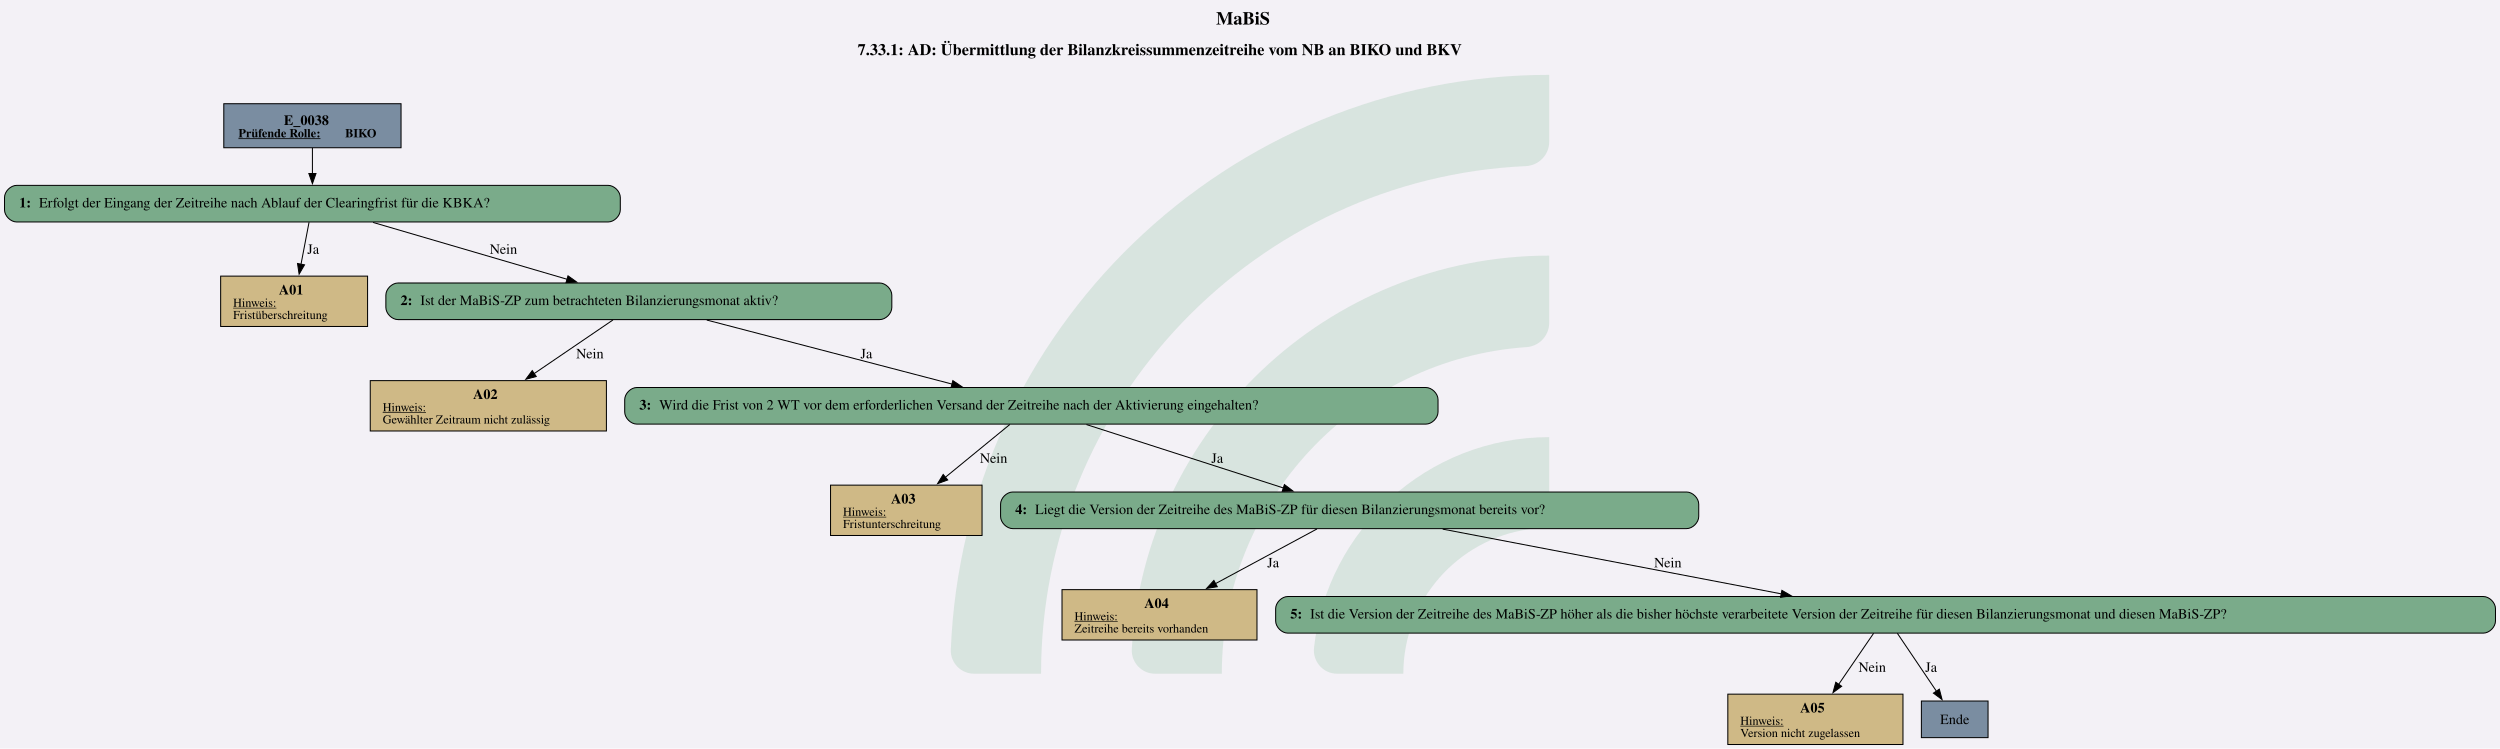
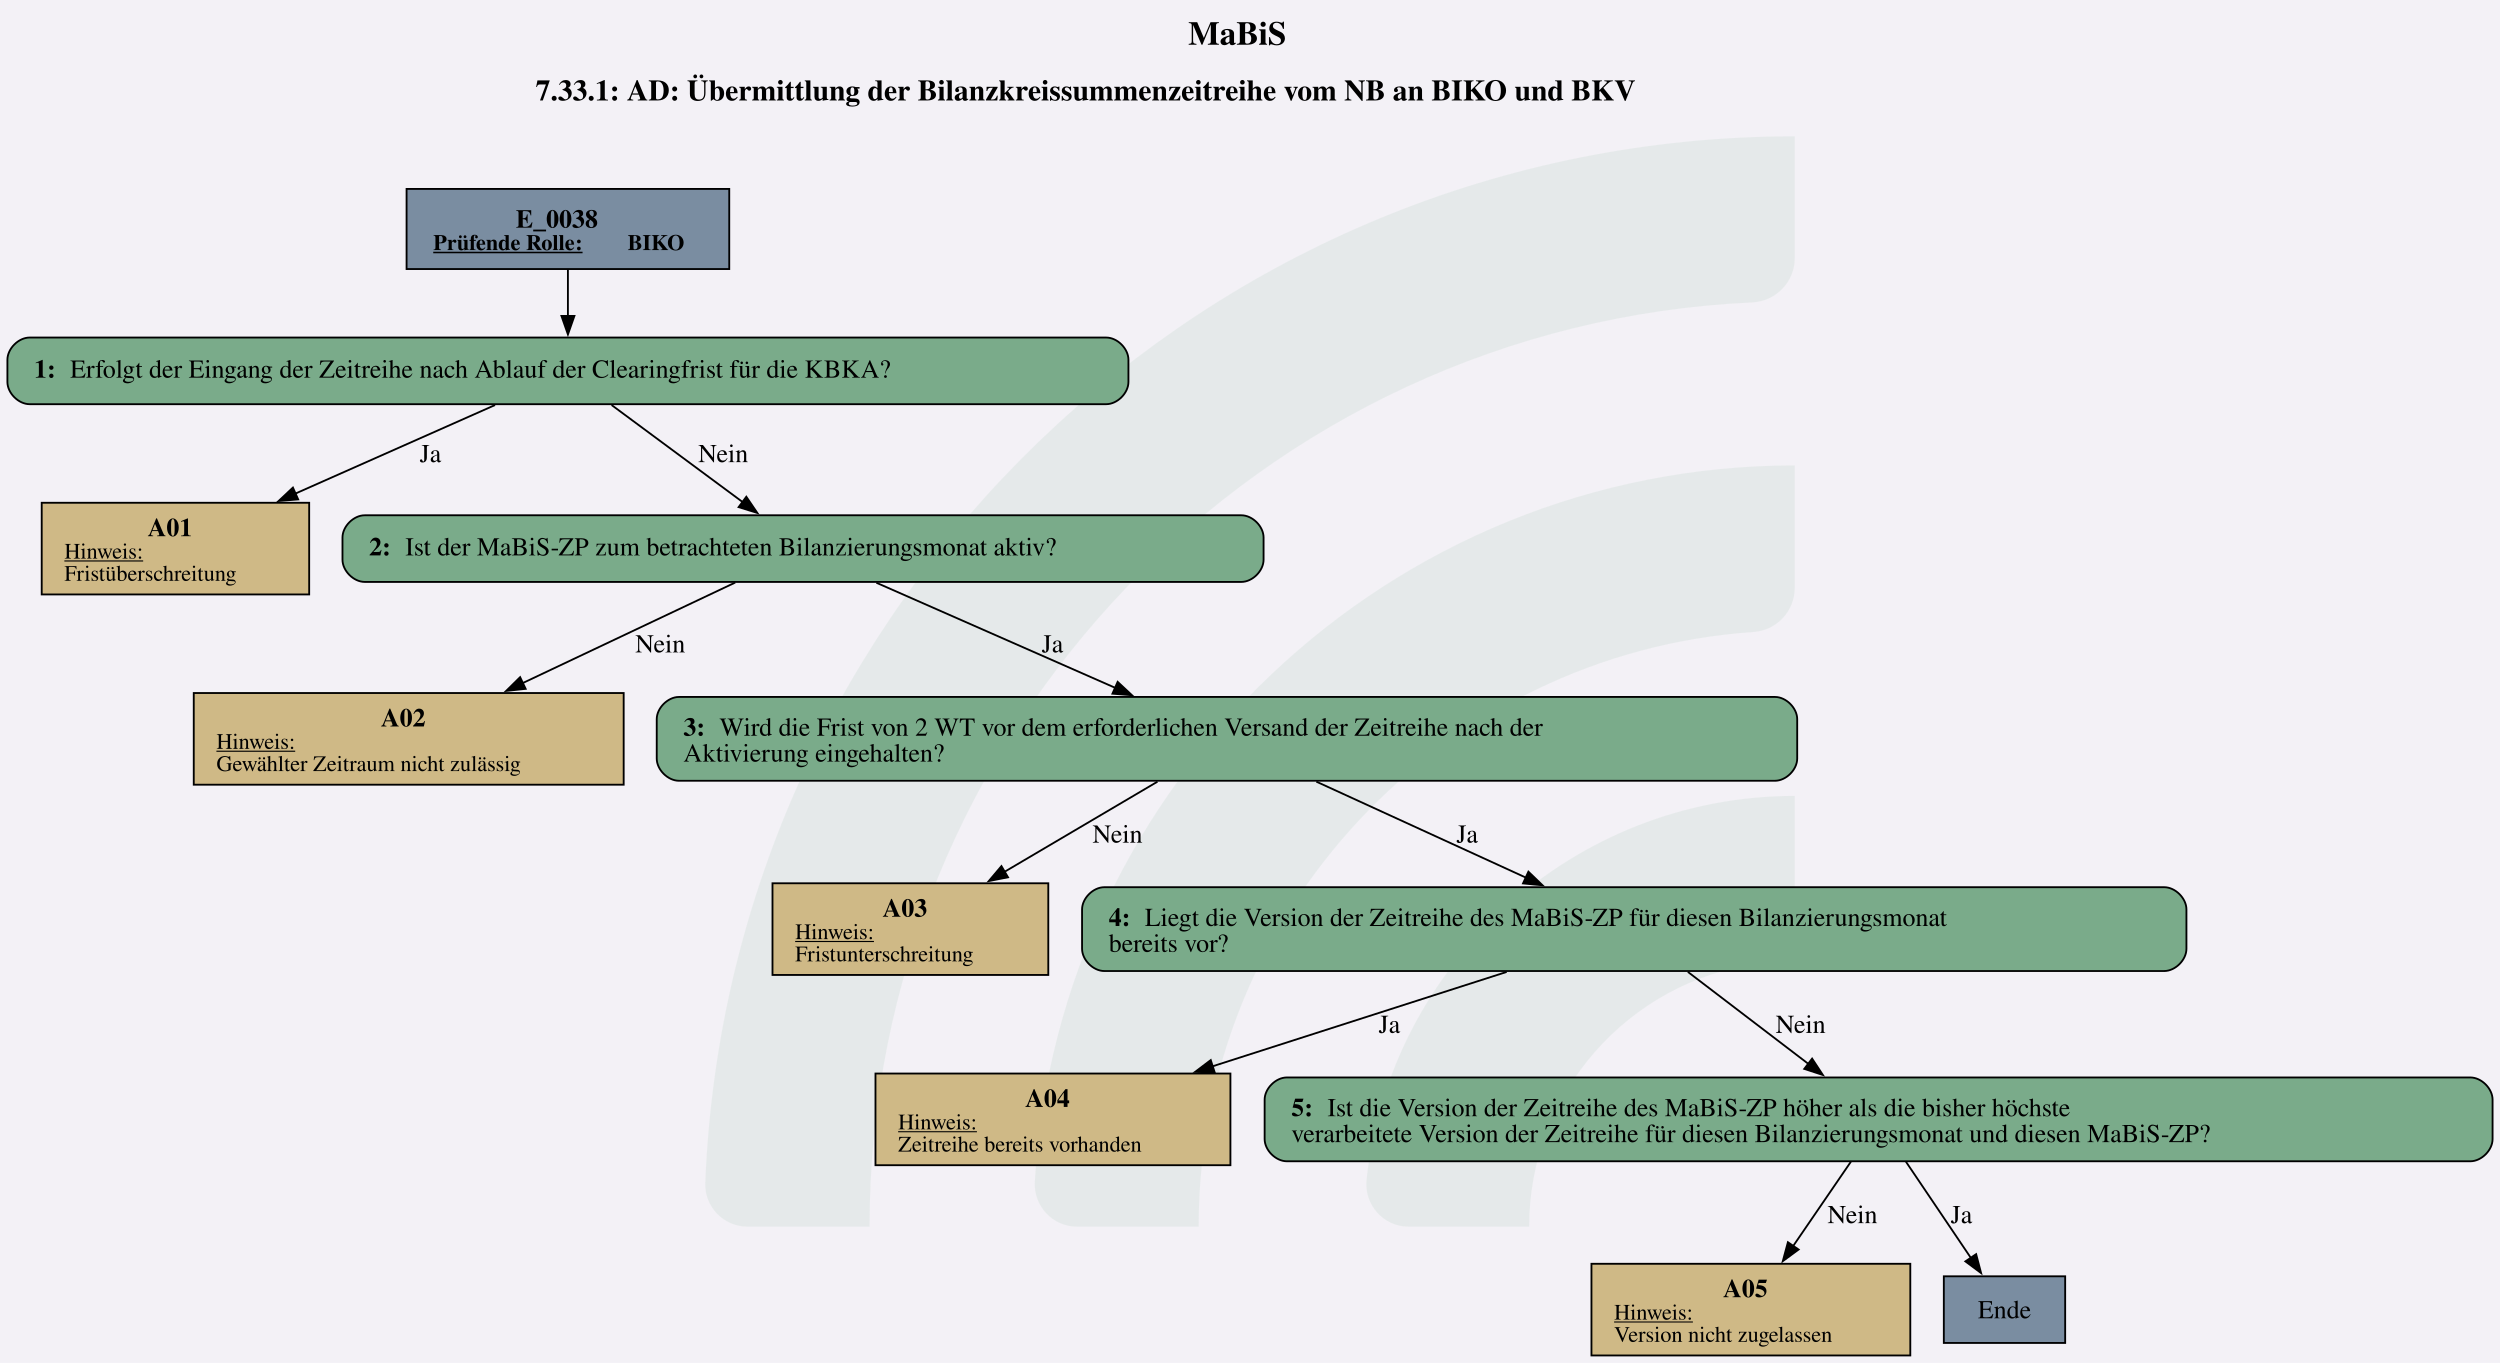
- <svg xmlns="http://www.w3.org/2000/svg" version="1.1" width="3277.333px" viewBox="0 0 3277.333 981.333" height="981.333px">
+ <svg xmlns="http://www.w3.org/2000/svg" version="1.1" width="1800.0px" viewBox="0 0 1800.0 981.333" height="981.333px">
  <g>
-     <svg version="1.1" width="3277.333px" viewBox="0 0 3277.333 981.333" height="981.333px">
-       <polygon fill="#f3f1f6" points="0,0 3277.333,0 3277.333,981.333 0,981.333" />
+     <svg version="1.1" width="1800.0px" viewBox="0 0 1800.0 981.333" height="981.333px">
+       <polygon fill="#f3f1f6" points="0,0 1800.0,0 1800.0,981.333 0,981.333" />
      <g>
-         <g transform="translate(1246.425, 98.13333) scale(1 1) translate(0, 0) scale(4.438194 4.438194) ">
+         <g transform="translate(507.7578, 98.13333) scale(1 1) translate(0, 0) scale(4.438194 4.438194) ">
          <defs id="defs2">
            <clipPath clipPathUnits="userSpaceOnUse" id="clipPath23">
              <path d="M 0,568.156 H 579.236 V 0 H 0 Z" id="path21" />
            </clipPath>
          </defs>
          <g id="layer1" transform="translate(-16.54194,-55.30527)">
            <g id="g19" clip-path="url(#clipPath23)" transform="matrix(0.3527778,0,0,-0.3527778,0.01017023,243.7368)" style="opacity:0.2">
              <g id="g25" transform="translate(122.444,32.7195)">
-                 <path d="m 0,0 h -56.104 c -11,0 -19.898,9.123 -19.463,20.115 10.594,267.191 231.277,481.302 501.029,481.302 v -56.02 c 0,-10.98 -8.688,-19.892 -19.658,-20.393 C 180.29,414.697 0,228.005 0,0" style="fill:#6ead83;fill-opacity:1;fill-rule:nonzero;stroke:none" id="path27" />
+                 <path d="m 0,0 h -56.104 c -11,0 -19.898,9.123 -19.463,20.115 10.594,267.191 231.277,481.302 501.029,481.302 v -56.02 c 0,-10.98 -8.688,-19.892 -19.658,-20.393 C 180.29,414.697 0,228.005 0,0" style="fill:#6ead83;fill-opacity:0.5;fill-rule:nonzero;stroke:none" id="path27" />
              </g>
              <g id="g29" transform="translate(273.7828,32.7195)">
-                 <path d="m 0,0 h -55.926 c -11.228,0 -20.091,9.482 -19.435,20.69 10.744,183.439 163.389,329.388 349.485,329.388 v -56.263 c 0,-10.709 -8.273,-19.617 -18.957,-20.35 C 112.819,263.696 0,144.774 0,0" style="fill:#6ead83;fill-opacity:1;fill-rule:nonzero;stroke:none" id="path31" />
+                 <path d="m 0,0 h -55.926 c -11.228,0 -20.091,9.482 -19.435,20.69 10.744,183.439 163.389,329.388 349.485,329.388 v -56.263 c 0,-10.709 -8.273,-19.617 -18.957,-20.35 C 112.819,263.696 0,144.774 0,0" style="fill:#6ead83;fill-opacity:0.5;fill-rule:nonzero;stroke:none" id="path31" />
              </g>
              <g id="g33" transform="translate(425.7667,32.7195)">
-                 <path d="m 0,0 h -55.445 c -11.653,0 -20.604,10.17 -19.334,21.753 10.866,99.032 95.031,176.341 196.919,176.341 v -57.011 c 0,-10.046 -7.283,-18.755 -17.229,-20.165 C 45.688,112.522 0,61.497 0,0" style="fill:#6ead83;fill-opacity:1;fill-rule:nonzero;stroke:none" id="path35" />
+                 <path d="m 0,0 h -55.445 c -11.653,0 -20.604,10.17 -19.334,21.753 10.866,99.032 95.031,176.341 196.919,176.341 v -57.011 c 0,-10.046 -7.283,-18.755 -17.229,-20.165 C 45.688,112.522 0,61.497 0,0" style="fill:#6ead83;fill-opacity:0.5;fill-rule:nonzero;stroke:none" id="path35" />
              </g>
            </g>
          </g>
        </g>
-         <svg width="2458pt" height="736pt" viewBox="0.00 0.00 2457.55 736.13">
+         <svg width="1350pt" height="736pt" viewBox="0.00 0.00 1350.43 736.13">
          <g id="graph0" class="graph" transform="scale(1 1) rotate(0) translate(4 732.13)">
-             <text text-anchor="start" x="1191.4" y="-708.03" font-family="Times,serif" font-weight="bold" font-size="18.00">MaBiS</text>
-             <text text-anchor="start" x="838.9" y="-677.93" font-family="Times,serif" font-weight="bold" font-size="16.00">7.33.1: AD: Übermittlung der Bilanzkreissummenzeitreihe vom NB an BIKO und BKV</text>
+             <text text-anchor="start" x="637.84" y="-708.03" font-family="Times,serif" font-weight="bold" font-size="18.00">MaBiS</text>
+             <text text-anchor="start" x="285.34" y="-677.93" font-family="Times,serif" font-weight="bold" font-size="16.00">7.33.1: AD: Übermittlung der Bilanzkreissummenzeitreihe vom NB an BIKO und BKV</text>
            <g id="node1" class="node">
-               <polygon fill="#7a8da1" stroke="black" points="389.93,-630.13 215.63,-630.13 215.63,-586.85 389.93,-586.85 389.93,-630.13" />
+               <polygon fill="#7a8da1" stroke="black" points="389.92,-630.13 215.62,-630.13 215.62,-586.85 389.92,-586.85 389.92,-630.13" />
              <text text-anchor="start" x="274.65" y="-609.19" font-family="Times,serif" font-weight="bold" font-size="14.00">E_0038</text>
-               <text text-anchor="start" x="230.03" y="-597.09" font-family="Times,serif" font-weight="bold" text-decoration="underline" font-size="12.00">Prüfende Rolle:</text>
-               <text text-anchor="start" x="335.03" y="-597.09" font-family="Times,serif" font-weight="bold" font-size="12.00"> BIKO</text>
+               <text text-anchor="start" x="230.02" y="-597.09" font-family="Times,serif" font-weight="bold" text-decoration="underline" font-size="12.00">Prüfende Rolle:</text>
+               <text text-anchor="start" x="335.02" y="-597.09" font-family="Times,serif" font-weight="bold" font-size="12.00"> BIKO</text>
            </g>
            <g id="node2" class="node">
              <path fill="#7aab8a" stroke="black" d="M593.55,-549.85C593.55,-549.85 12,-549.85 12,-549.85 6,-549.85 0,-543.85 0,-537.85 0,-537.85 0,-525.85 0,-525.85 0,-519.85 6,-513.85 12,-513.85 12,-513.85 593.55,-513.85 593.55,-513.85 599.55,-513.85 605.55,-519.85 605.55,-525.85 605.55,-525.85 605.55,-537.85 605.55,-537.85 605.55,-543.85 599.55,-549.85 593.55,-549.85" />
              <text text-anchor="start" x="14.4" y="-528.17" font-family="Times,serif" font-weight="bold" font-size="14.00">1: </text>
              <text text-anchor="start" x="33.9" y="-528.17" font-family="Times,serif" font-size="14.00">Erfolgt der Eingang der Zeitreihe nach Ablauf der Clearingfrist für die KBKA?</text>
            </g>
            <g id="edge1" class="edge">
-               <path fill="none" stroke="black" d="M302.78,-586.7C302.78,-578.84 302.78,-569.76 302.78,-561.32" />
+               <path fill="none" stroke="black" d="M302.77,-586.7C302.77,-578.84 302.77,-569.76 302.77,-561.32" />
              <polygon fill="black" stroke="black" points="306.28,-561.52 302.78,-551.52 299.28,-561.52 306.28,-561.52" />
            </g>
            <g id="node3" class="node">
-               <polygon fill="#cfb986" stroke="black" points="357.02,-460.6 212.54,-460.6 212.54,-411.08 357.02,-411.08 357.02,-460.6" />
-               <text text-anchor="start" x="269.78" y="-442.54" font-family="Times,serif" font-weight="bold" font-size="14.00">A01</text>
-               <text text-anchor="start" x="224.78" y="-430.44" font-family="Times,serif" text-decoration="underline" font-size="12.00">Hinweis:</text>
-               <text text-anchor="start" x="224.78" y="-418.44" font-family="Times,serif" font-size="12.00">Fristüberschreitung</text>
+               <polygon fill="#cfb986" stroke="black" points="163.01,-460.6 18.53,-460.6 18.53,-411.08 163.01,-411.08 163.01,-460.6" />
+               <text text-anchor="start" x="75.77" y="-442.54" font-family="Times,serif" font-weight="bold" font-size="14.00">A01</text>
+               <text text-anchor="start" x="30.77" y="-430.44" font-family="Times,serif" text-decoration="underline" font-size="12.00">Hinweis:</text>
+               <text text-anchor="start" x="30.77" y="-418.44" font-family="Times,serif" font-size="12.00">Fristüberschreitung</text>
            </g>
            <g id="edge2" class="edge">
-               <path fill="none" stroke="black" d="M299.47,-513.61C297.25,-501.98 294.23,-486.22 291.51,-472.01" />
-               <polygon fill="black" stroke="black" points="295.01,-471.7 289.7,-462.54 288.14,-473.02 295.01,-471.7" />
-               <text text-anchor="middle" x="303.53" y="-482.55" font-family="Times,serif" font-size="14.00">Ja</text>
+               <path fill="none" stroke="black" d="M263.4,-513.39C233.1,-499.95 190.59,-481.1 155.34,-465.47" />
+               <polygon fill="black" stroke="black" points="157.07,-462.41 146.51,-461.56 154.23,-468.81 157.07,-462.41" />
+               <text text-anchor="middle" x="228.52" y="-482.55" font-family="Times,serif" font-size="14.00">Ja</text>
            </g>
            <g id="node4" class="node">
-               <path fill="#7aab8a" stroke="black" d="M860.55,-453.84C860.55,-453.84 387,-453.84 387,-453.84 381,-453.84 375,-447.84 375,-441.84 375,-441.84 375,-429.84 375,-429.84 375,-423.84 381,-417.84 387,-417.84 387,-417.84 860.55,-417.84 860.55,-417.84 866.55,-417.84 872.55,-423.84 872.55,-429.84 872.55,-429.84 872.55,-441.84 872.55,-441.84 872.55,-447.84 866.55,-453.84 860.55,-453.84" />
-               <text text-anchor="start" x="389.4" y="-432.16" font-family="Times,serif" font-weight="bold" font-size="14.00">2: </text>
-               <text text-anchor="start" x="408.9" y="-432.16" font-family="Times,serif" font-size="14.00">Ist der MaBiS-ZP zum betrachteten Bilanzierungsmonat aktiv?</text>
+               <path fill="#7aab8a" stroke="black" d="M666.55,-453.84C666.55,-453.84 193,-453.84 193,-453.84 187,-453.84 181,-447.84 181,-441.84 181,-441.84 181,-429.84 181,-429.84 181,-423.84 187,-417.84 193,-417.84 193,-417.84 666.55,-417.84 666.55,-417.84 672.55,-417.84 678.55,-423.84 678.55,-429.84 678.55,-429.84 678.55,-441.84 678.55,-441.84 678.55,-447.84 672.55,-453.84 666.55,-453.84" />
+               <text text-anchor="start" x="195.4" y="-432.16" font-family="Times,serif" font-weight="bold" font-size="14.00">2: </text>
+               <text text-anchor="start" x="214.9" y="-432.16" font-family="Times,serif" font-size="14.00">Ist der MaBiS-ZP zum betrachteten Bilanzierungsmonat aktiv?</text>
            </g>
            <g id="edge3" class="edge">
-               <path fill="none" stroke="black" d="M362.4,-513.39C416.48,-497.55 496.26,-474.19 553.44,-457.44" />
-               <polygon fill="black" stroke="black" points="554.13,-460.88 562.74,-454.71 552.16,-454.17 554.13,-460.88" />
-               <text text-anchor="middle" x="490.65" y="-482.55" font-family="Times,serif" font-size="14.00">Nein</text>
+               <path fill="none" stroke="black" d="M326.37,-513.39C346.32,-498.61 375.13,-477.29 397.27,-460.9" />
+               <polygon fill="black" stroke="black" points="399.14,-463.87 405.09,-455.11 394.97,-458.25 399.14,-463.87" />
+               <text text-anchor="middle" x="386.65" y="-482.55" font-family="Times,serif" font-size="14.00">Nein</text>
            </g>
            <g id="node5" class="node">
-               <polygon fill="#cfb986" stroke="black" points="591.89,-357.83 359.66,-357.83 359.66,-308.31 591.89,-308.31 591.89,-357.83" />
-               <text text-anchor="start" x="460.78" y="-339.77" font-family="Times,serif" font-weight="bold" font-size="14.00">A02</text>
-               <text text-anchor="start" x="371.9" y="-327.67" font-family="Times,serif" text-decoration="underline" font-size="12.00">Hinweis:</text>
-               <text text-anchor="start" x="371.9" y="-315.67" font-family="Times,serif" font-size="12.00">Gewählter Zeitraum nicht zulässig</text>
+               <polygon fill="#cfb986" stroke="black" points="332.89,-357.83 100.66,-357.83 100.66,-308.31 332.89,-308.31 332.89,-357.83" />
+               <text text-anchor="start" x="201.77" y="-339.77" font-family="Times,serif" font-weight="bold" font-size="14.00">A02</text>
+               <text text-anchor="start" x="112.9" y="-327.67" font-family="Times,serif" text-decoration="underline" font-size="12.00">Hinweis:</text>
+               <text text-anchor="start" x="112.9" y="-315.67" font-family="Times,serif" font-size="12.00">Gewählter Zeitraum nicht zulässig</text>
            </g>
            <g id="edge4" class="edge">
-               <path fill="none" stroke="black" d="M598.33,-417.52C577.08,-403.05 546.26,-382.06 520.84,-364.76" />
-               <polygon fill="black" stroke="black" points="522.89,-361.91 512.65,-359.18 518.95,-367.7 522.89,-361.91" />
-               <text text-anchor="middle" x="575.65" y="-379.78" font-family="Times,serif" font-size="14.00">Nein</text>
+               <path fill="none" stroke="black" d="M393.16,-417.52C361.63,-402.6 315.47,-380.76 278.28,-363.17" />
+               <polygon fill="black" stroke="black" points="279.95,-360.09 269.41,-358.97 276.96,-366.41 279.95,-360.09" />
+               <text text-anchor="middle" x="352.65" y="-379.78" font-family="Times,serif" font-size="14.00">Nein</text>
            </g>
            <g id="node6" class="node">
-               <path fill="#7aab8a" stroke="black" d="M1397.68,-351.07C1397.68,-351.07 621.88,-351.07 621.88,-351.07 615.88,-351.07 609.88,-345.07 609.88,-339.07 609.88,-339.07 609.88,-327.07 609.88,-327.07 609.88,-321.07 615.88,-315.07 621.88,-315.07 621.88,-315.07 1397.68,-315.07 1397.68,-315.07 1403.68,-315.07 1409.68,-321.07 1409.68,-327.07 1409.68,-327.07 1409.68,-339.07 1409.68,-339.07 1409.68,-345.07 1403.68,-351.07 1397.68,-351.07" />
-               <text text-anchor="start" x="624.28" y="-329.39" font-family="Times,serif" font-weight="bold" font-size="14.00">3: </text>
-               <text text-anchor="start" x="643.78" y="-329.39" font-family="Times,serif" font-size="14.00">Wird die Frist von 2 WT vor dem erforderlichen Versand der Zeitreihe nach der Aktivierung eingehalten?</text>
+               <path fill="#7aab8a" stroke="black" d="M954.8,-355.71C954.8,-355.71 362.75,-355.71 362.75,-355.71 356.75,-355.71 350.75,-349.71 350.75,-343.71 350.75,-343.71 350.75,-322.43 350.75,-322.43 350.75,-316.43 356.75,-310.43 362.75,-310.43 362.75,-310.43 954.8,-310.43 954.8,-310.43 960.8,-310.43 966.8,-316.43 966.8,-322.43 966.8,-322.43 966.8,-343.71 966.8,-343.71 966.8,-349.71 960.8,-355.71 954.8,-355.71" />
+               <text text-anchor="start" x="365.15" y="-334.77" font-family="Times,serif" font-weight="bold" font-size="14.00">3: </text>
+               <text text-anchor="start" x="384.65" y="-334.77" font-family="Times,serif" font-size="14.00">Wird die Frist von 2 WT vor dem erforderlichen Versand der Zeitreihe nach der</text>
+               <text text-anchor="start" x="365.15" y="-320.77" font-family="Times,serif" font-size="14.00">Aktivierung eingehalten?</text>
            </g>
            <g id="edge5" class="edge">
-               <path fill="none" stroke="black" d="M690.57,-417.4C757.65,-399.89 860.95,-372.92 931.75,-354.44" />
-               <polygon fill="black" stroke="black" points="932.57,-357.84 941.36,-351.93 930.8,-351.07 932.57,-357.84" />
-               <text text-anchor="middle" x="847.53" y="-379.78" font-family="Times,serif" font-size="14.00">Ja</text>
+               <path fill="none" stroke="black" d="M469.4,-417.4C504.97,-401.75 557.69,-378.55 598.48,-360.6" />
+               <polygon fill="black" stroke="black" points="599.72,-363.88 607.46,-356.65 596.9,-357.47 599.72,-363.88" />
+               <text text-anchor="middle" x="564.52" y="-379.78" font-family="Times,serif" font-size="14.00">Ja</text>
            </g>
            <g id="node7" class="node">
-               <polygon fill="#cfb986" stroke="black" points="961.27,-255.06 812.29,-255.06 812.29,-205.54 961.27,-205.54 961.27,-255.06" />
-               <text text-anchor="start" x="871.78" y="-237" font-family="Times,serif" font-weight="bold" font-size="14.00">A03</text>
-               <text text-anchor="start" x="824.53" y="-224.9" font-family="Times,serif" text-decoration="underline" font-size="12.00">Hinweis:</text>
-               <text text-anchor="start" x="824.53" y="-212.9" font-family="Times,serif" font-size="12.00">Fristunterschreitung</text>
+               <polygon fill="#cfb986" stroke="black" points="562.26,-255.06 413.28,-255.06 413.28,-205.54 562.26,-205.54 562.26,-255.06" />
+               <text text-anchor="start" x="472.77" y="-237" font-family="Times,serif" font-weight="bold" font-size="14.00">A03</text>
+               <text text-anchor="start" x="425.52" y="-224.9" font-family="Times,serif" text-decoration="underline" font-size="12.00">Hinweis:</text>
+               <text text-anchor="start" x="425.52" y="-212.9" font-family="Times,serif" font-size="12.00">Fristunterschreitung</text>
            </g>
            <g id="edge6" class="edge">
-               <path fill="none" stroke="black" d="M988.63,-314.75C971.2,-300.47 946.03,-279.85 925.07,-262.68" />
-               <polygon fill="black" stroke="black" points="927.51,-260.15 917.55,-256.52 923.07,-265.56 927.51,-260.15" />
-               <text text-anchor="middle" x="972.65" y="-277.01" font-family="Times,serif" font-size="14.00">Nein</text>
+               <path fill="none" stroke="black" d="M621.25,-309.96C597.01,-295.67 565.17,-276.91 538.67,-261.29" />
+               <polygon fill="black" stroke="black" points="540.5,-258.31 530.11,-256.25 536.95,-264.34 540.5,-258.31" />
+               <text text-anchor="middle" x="599.65" y="-277.01" font-family="Times,serif" font-size="14.00">Nein</text>
            </g>
            <g id="node8" class="node">
-               <path fill="#7aab8a" stroke="black" d="M1654.05,-248.3C1654.05,-248.3 991.5,-248.3 991.5,-248.3 985.5,-248.3 979.5,-242.3 979.5,-236.3 979.5,-236.3 979.5,-224.3 979.5,-224.3 979.5,-218.3 985.5,-212.3 991.5,-212.3 991.5,-212.3 1654.05,-212.3 1654.05,-212.3 1660.05,-212.3 1666.05,-218.3 1666.05,-224.3 1666.05,-224.3 1666.05,-236.3 1666.05,-236.3 1666.05,-242.3 1660.05,-248.3 1654.05,-248.3" />
-               <text text-anchor="start" x="993.9" y="-226.62" font-family="Times,serif" font-weight="bold" font-size="14.00">4: </text>
-               <text text-anchor="start" x="1013.4" y="-226.62" font-family="Times,serif" font-size="14.00">Liegt die Version der Zeitreihe des MaBiS-ZP für diesen Bilanzierungsmonat bereits vor?</text>
+               <path fill="#7aab8a" stroke="black" d="M1165.05,-252.94C1165.05,-252.94 592.5,-252.94 592.5,-252.94 586.5,-252.94 580.5,-246.94 580.5,-240.94 580.5,-240.94 580.5,-219.66 580.5,-219.66 580.5,-213.66 586.5,-207.66 592.5,-207.66 592.5,-207.66 1165.05,-207.66 1165.05,-207.66 1171.05,-207.66 1177.05,-213.66 1177.05,-219.66 1177.05,-219.66 1177.05,-240.94 1177.05,-240.94 1177.05,-246.94 1171.05,-252.94 1165.05,-252.94" />
+               <text text-anchor="start" x="594.9" y="-232" font-family="Times,serif" font-weight="bold" font-size="14.00">4: </text>
+               <text text-anchor="start" x="614.4" y="-232" font-family="Times,serif" font-size="14.00">Liegt die Version der Zeitreihe des MaBiS-ZP für diesen Bilanzierungsmonat</text>
+               <text text-anchor="start" x="594.9" y="-218" font-family="Times,serif" font-size="14.00">bereits vor?</text>
            </g>
            <g id="edge7" class="edge">
-               <path fill="none" stroke="black" d="M1063.94,-314.63C1117.77,-297.3 1200.37,-270.71 1257.73,-252.24" />
-               <polygon fill="black" stroke="black" points="1258.6,-255.64 1267.05,-249.24 1256.46,-248.97 1258.6,-255.64" />
-               <text text-anchor="middle" x="1192.53" y="-277.01" font-family="Times,serif" font-size="14.00">Ja</text>
+               <path fill="none" stroke="black" d="M707.05,-309.96C740.44,-294.66 785.04,-274.23 820.42,-258.03" />
+               <polygon fill="black" stroke="black" points="821.6,-261.34 829.23,-253.99 818.68,-254.98 821.6,-261.34" />
+               <text text-anchor="middle" x="788.52" y="-277.01" font-family="Times,serif" font-size="14.00">Ja</text>
            </g>
            <g id="node9" class="node">
-               <polygon fill="#cfb986" stroke="black" points="1231.64,-152.29 1039.91,-152.29 1039.91,-102.77 1231.64,-102.77 1231.64,-152.29" />
-               <text text-anchor="start" x="1120.78" y="-134.23" font-family="Times,serif" font-weight="bold" font-size="14.00">A04</text>
-               <text text-anchor="start" x="1052.15" y="-122.13" font-family="Times,serif" text-decoration="underline" font-size="12.00">Hinweis:</text>
-               <text text-anchor="start" x="1052.15" y="-110.13" font-family="Times,serif" font-size="12.00">Zeitreihe bereits vorhanden</text>
+               <polygon fill="#cfb986" stroke="black" points="660.64,-152.29 468.91,-152.29 468.91,-102.77 660.64,-102.77 660.64,-152.29" />
+               <text text-anchor="start" x="549.77" y="-134.23" font-family="Times,serif" font-weight="bold" font-size="14.00">A04</text>
+               <text text-anchor="start" x="481.15" y="-122.13" font-family="Times,serif" text-decoration="underline" font-size="12.00">Hinweis:</text>
+               <text text-anchor="start" x="481.15" y="-110.13" font-family="Times,serif" font-size="12.00">Zeitreihe bereits vorhanden</text>
            </g>
            <g id="edge8" class="edge">
-               <path fill="none" stroke="black" d="M1290.63,-211.98C1263.18,-197.19 1223.11,-175.59 1190.61,-158.08" />
-               <polygon fill="black" stroke="black" points="1192.58,-155.17 1182.12,-153.5 1189.26,-161.33 1192.58,-155.17" />
-               <text text-anchor="middle" x="1247.53" y="-174.24" font-family="Times,serif" font-size="14.00">Ja</text>
+               <path fill="none" stroke="black" d="M809.87,-207.19C763.11,-192.18 700.94,-172.23 650.92,-156.18" />
+               <polygon fill="black" stroke="black" points="652.15,-152.89 641.55,-153.17 650.01,-159.56 652.15,-152.89" />
+               <text text-anchor="middle" x="746.52" y="-174.24" font-family="Times,serif" font-size="14.00">Ja</text>
            </g>
            <g id="node10" class="node">
-               <path fill="#7aab8a" stroke="black" d="M2437.55,-145.53C2437.55,-145.53 1262,-145.53 1262,-145.53 1256,-145.53 1250,-139.53 1250,-133.53 1250,-133.53 1250,-121.53 1250,-121.53 1250,-115.53 1256,-109.53 1262,-109.53 1262,-109.53 2437.55,-109.53 2437.55,-109.53 2443.55,-109.53 2449.55,-115.53 2449.55,-121.53 2449.55,-121.53 2449.55,-133.53 2449.55,-133.53 2449.55,-139.53 2443.55,-145.53 2437.55,-145.53" />
-               <text text-anchor="start" x="1264.4" y="-123.86" font-family="Times,serif" font-weight="bold" font-size="14.00">5: </text>
-               <text text-anchor="start" x="1283.9" y="-123.86" font-family="Times,serif" font-size="14.00">Ist die Version der Zeitreihe des MaBiS-ZP höher als die bisher höchste verarbeitete Version der Zeitreihe für diesen Bilanzierungsmonat und diesen MaBiS-ZP?</text>
+               <path fill="#7aab8a" stroke="black" d="M1330.42,-150.17C1330.42,-150.17 691.12,-150.17 691.12,-150.17 685.12,-150.17 679.12,-144.17 679.12,-138.17 679.12,-138.17 679.12,-116.89 679.12,-116.89 679.12,-110.89 685.12,-104.89 691.12,-104.89 691.12,-104.89 1330.42,-104.89 1330.42,-104.89 1336.42,-104.89 1342.42,-110.89 1342.42,-116.89 1342.42,-116.89 1342.42,-138.17 1342.42,-138.17 1342.42,-144.17 1336.42,-150.17 1330.42,-150.17" />
+               <text text-anchor="start" x="693.52" y="-129.23" font-family="Times,serif" font-weight="bold" font-size="14.00">5: </text>
+               <text text-anchor="start" x="713.02" y="-129.23" font-family="Times,serif" font-size="14.00">Ist die Version der Zeitreihe des MaBiS-ZP höher als die bisher höchste</text>
+               <text text-anchor="start" x="693.52" y="-115.23" font-family="Times,serif" font-size="14.00">verarbeitete Version der Zeitreihe für diesen Bilanzierungsmonat und diesen MaBiS-ZP?</text>
            </g>
            <g id="edge9" class="edge">
-               <path fill="none" stroke="black" d="M1414.27,-211.8C1507.12,-194.05 1650.59,-166.62 1747.23,-148.14" />
-               <polygon fill="black" stroke="black" points="1747.83,-151.59 1756.99,-146.27 1746.52,-144.71 1747.83,-151.59" />
-               <text text-anchor="middle" x="1635.65" y="-174.24" font-family="Times,serif" font-size="14.00">Nein</text>
+               <path fill="none" stroke="black" d="M907.74,-207.19C926.91,-192.55 952.25,-173.21 973,-157.37" />
+               <polygon fill="black" stroke="black" points="974.85,-160.36 980.67,-151.51 970.6,-154.8 974.85,-160.36" />
+               <text text-anchor="middle" x="968.65" y="-174.24" font-family="Times,serif" font-size="14.00">Nein</text>
            </g>
            <g id="node11" class="node">
-               <polygon fill="#cfb986" stroke="black" points="1866.89,-49.52 1694.66,-49.52 1694.66,0 1866.89,0 1866.89,-49.52" />
-               <text text-anchor="start" x="1765.78" y="-31.46" font-family="Times,serif" font-weight="bold" font-size="14.00">A05</text>
-               <text text-anchor="start" x="1706.9" y="-19.36" font-family="Times,serif" text-decoration="underline" font-size="12.00">Hinweis:</text>
-               <text text-anchor="start" x="1706.9" y="-7.36" font-family="Times,serif" font-size="12.00">Version nicht zugelassen</text>
+               <polygon fill="#cfb986" stroke="black" points="1027.89,-49.52 855.66,-49.52 855.66,0 1027.89,0 1027.89,-49.52" />
+               <text text-anchor="start" x="926.77" y="-31.46" font-family="Times,serif" font-weight="bold" font-size="14.00">A05</text>
+               <text text-anchor="start" x="867.9" y="-19.36" font-family="Times,serif" text-decoration="underline" font-size="12.00">Hinweis:</text>
+               <text text-anchor="start" x="867.9" y="-7.36" font-family="Times,serif" font-size="12.00">Version nicht zugelassen</text>
            </g>
            <g id="edge10" class="edge">
-               <path fill="none" stroke="black" d="M1838.07,-109.44C1828.6,-95.6 1814.97,-75.71 1803.39,-58.79" />
-               <polygon fill="black" stroke="black" points="1806.59,-57.27 1798.06,-51 1800.82,-61.23 1806.59,-57.27" />
-               <text text-anchor="middle" x="1836.65" y="-71.47" font-family="Times,serif" font-size="14.00">Nein</text>
+               <path fill="none" stroke="black" d="M995.8,-104.66C986.7,-91.37 974.89,-74.12 964.64,-59.15" />
+               <polygon fill="black" stroke="black" points="967.56,-57.22 959.02,-50.95 961.78,-61.17 967.56,-57.22" />
+               <text text-anchor="middle" x="996.65" y="-71.47" font-family="Times,serif" font-size="14.00">Nein</text>
            </g>
            <g id="node12" class="node">
-               <polygon fill="#7a8da1" stroke="black" points="1950.55,-42.76 1885,-42.76 1885,-6.76 1950.55,-6.76 1950.55,-42.76" />
-               <text text-anchor="middle" x="1917.78" y="-20.08" font-family="Times,serif" font-size="14.00">Ende</text>
+               <polygon fill="#7a8da1" stroke="black" points="1111.55,-42.76 1046,-42.76 1046,-6.76 1111.55,-6.76 1111.55,-42.76" />
+               <text text-anchor="middle" x="1078.78" y="-20.08" font-family="Times,serif" font-size="14.00">Ende</text>
            </g>
            <g id="edge11" class="edge">
-               <path fill="none" stroke="black" d="M1861.31,-109.44C1871.86,-93.8 1887.64,-70.42 1899.83,-52.35" />
-               <polygon fill="black" stroke="black" points="1902.64,-54.44 1905.34,-44.19 1896.84,-50.52 1902.64,-54.44" />
-               <text text-anchor="middle" x="1894.53" y="-71.47" font-family="Times,serif" font-size="14.00">Ja</text>
+               <path fill="none" stroke="black" d="M1025.53,-104.66C1035.82,-89.42 1049.61,-68.98 1060.58,-52.73" />
+               <polygon fill="black" stroke="black" points="1063.45,-54.73 1066.14,-44.49 1057.64,-50.82 1063.45,-54.73" />
+               <text text-anchor="middle" x="1055.53" y="-71.47" font-family="Times,serif" font-size="14.00">Ja</text>
            </g>
          </g>
        </svg>
      </g>
    </svg>
  </g>
</svg>
